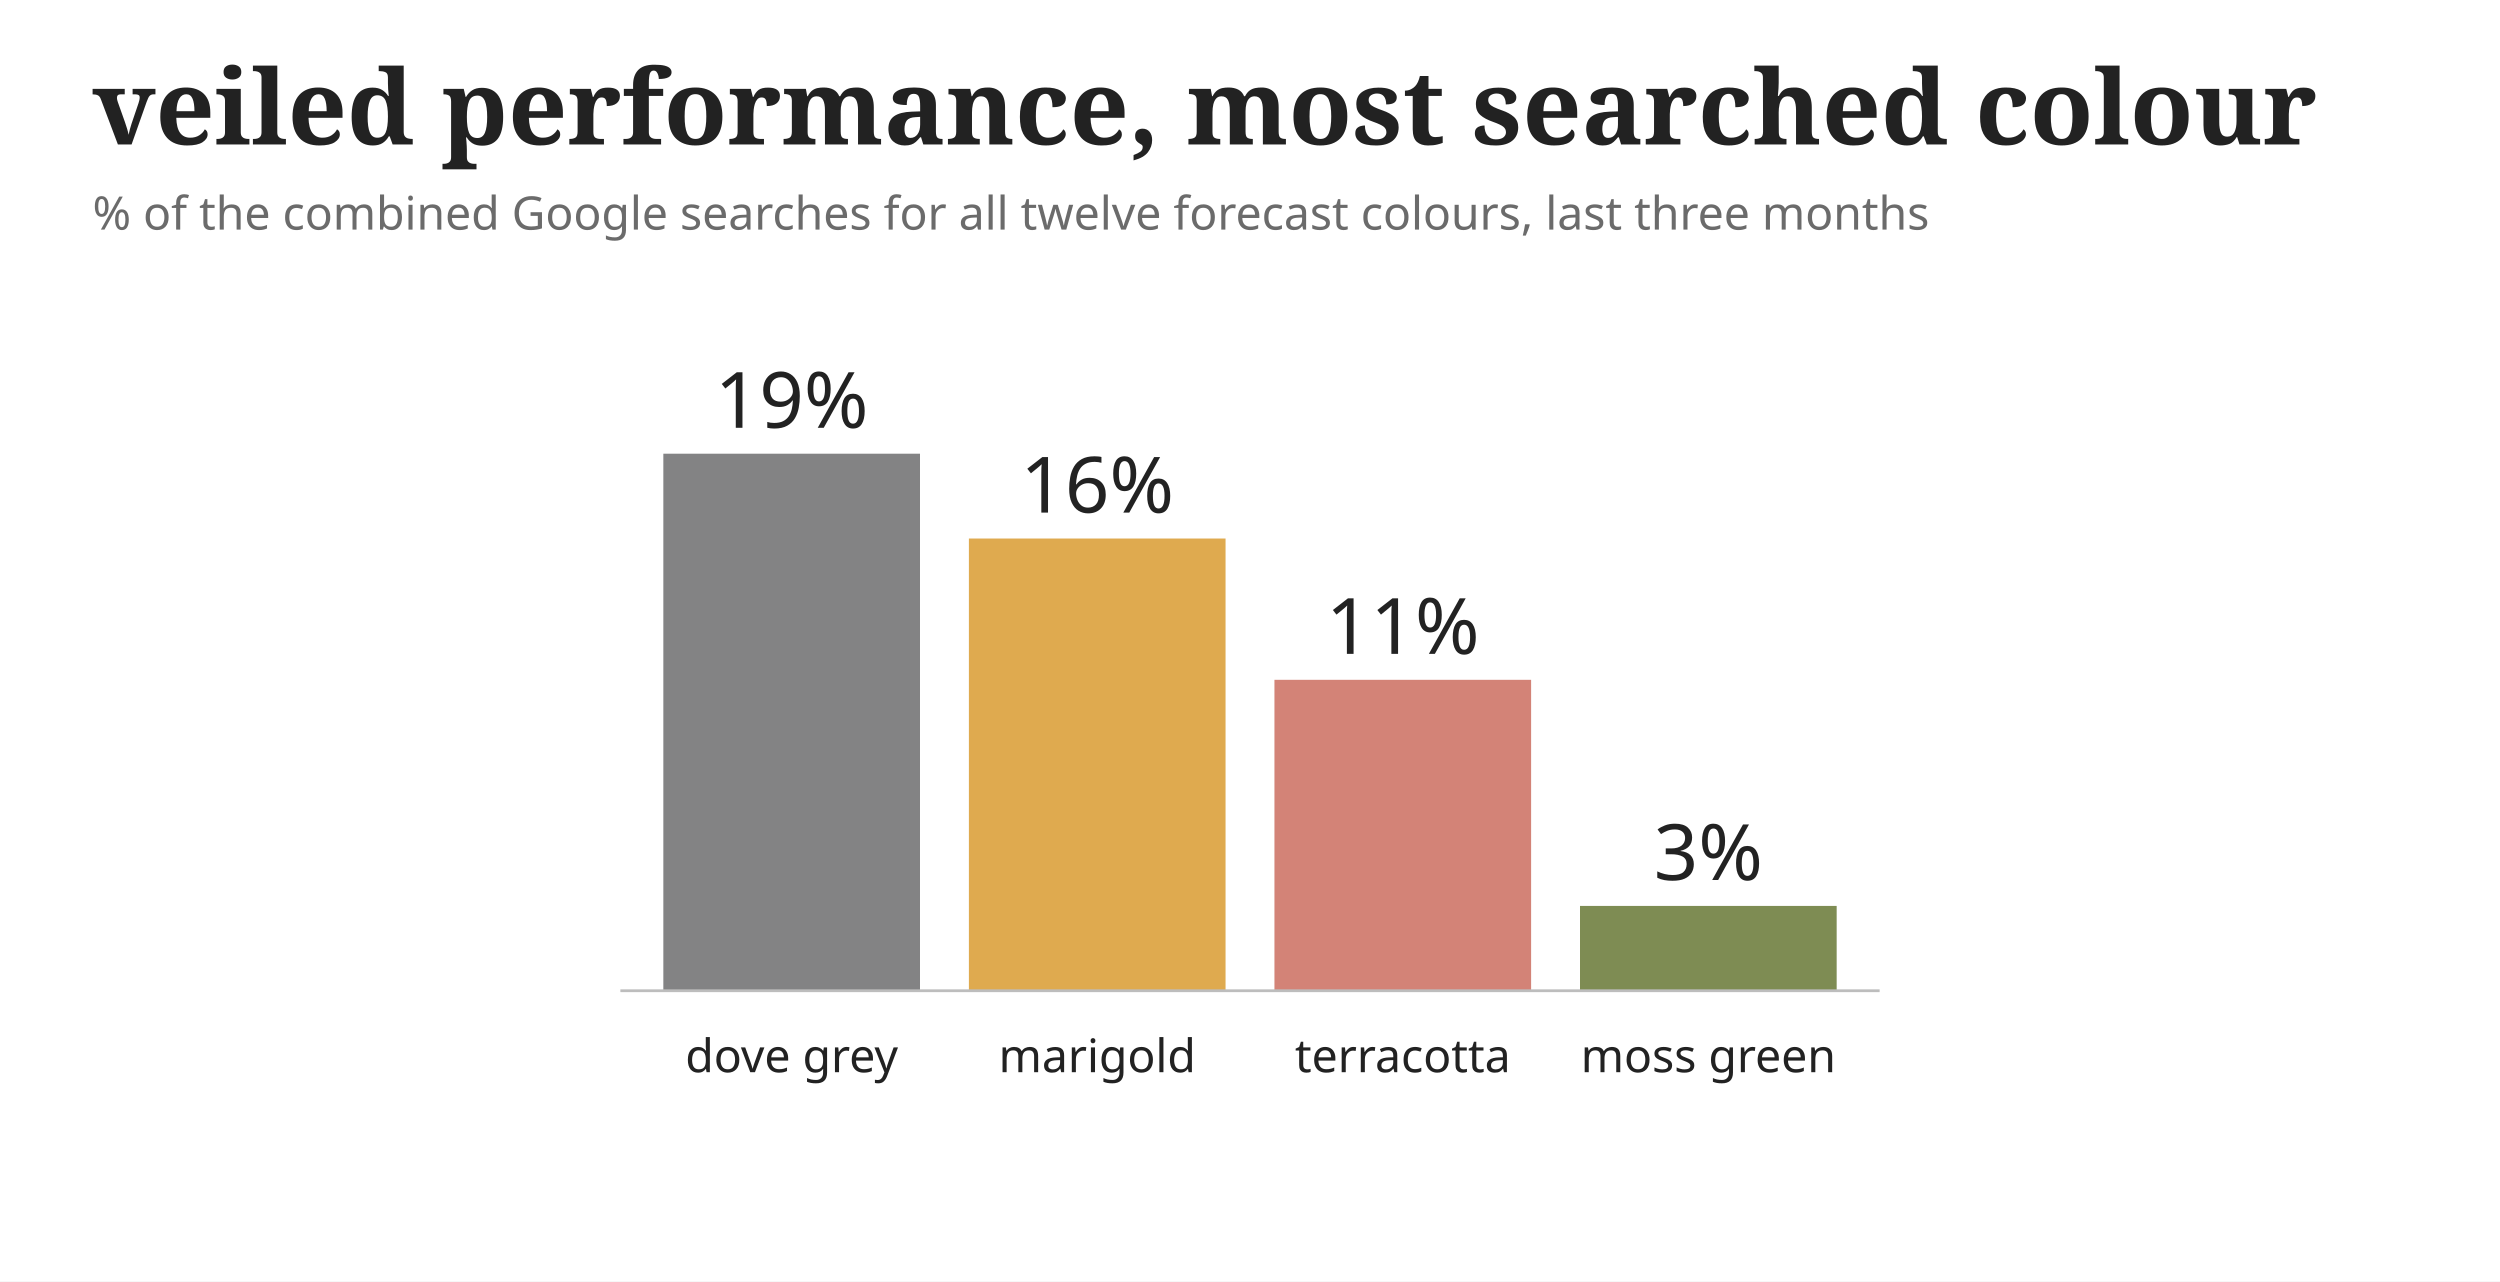
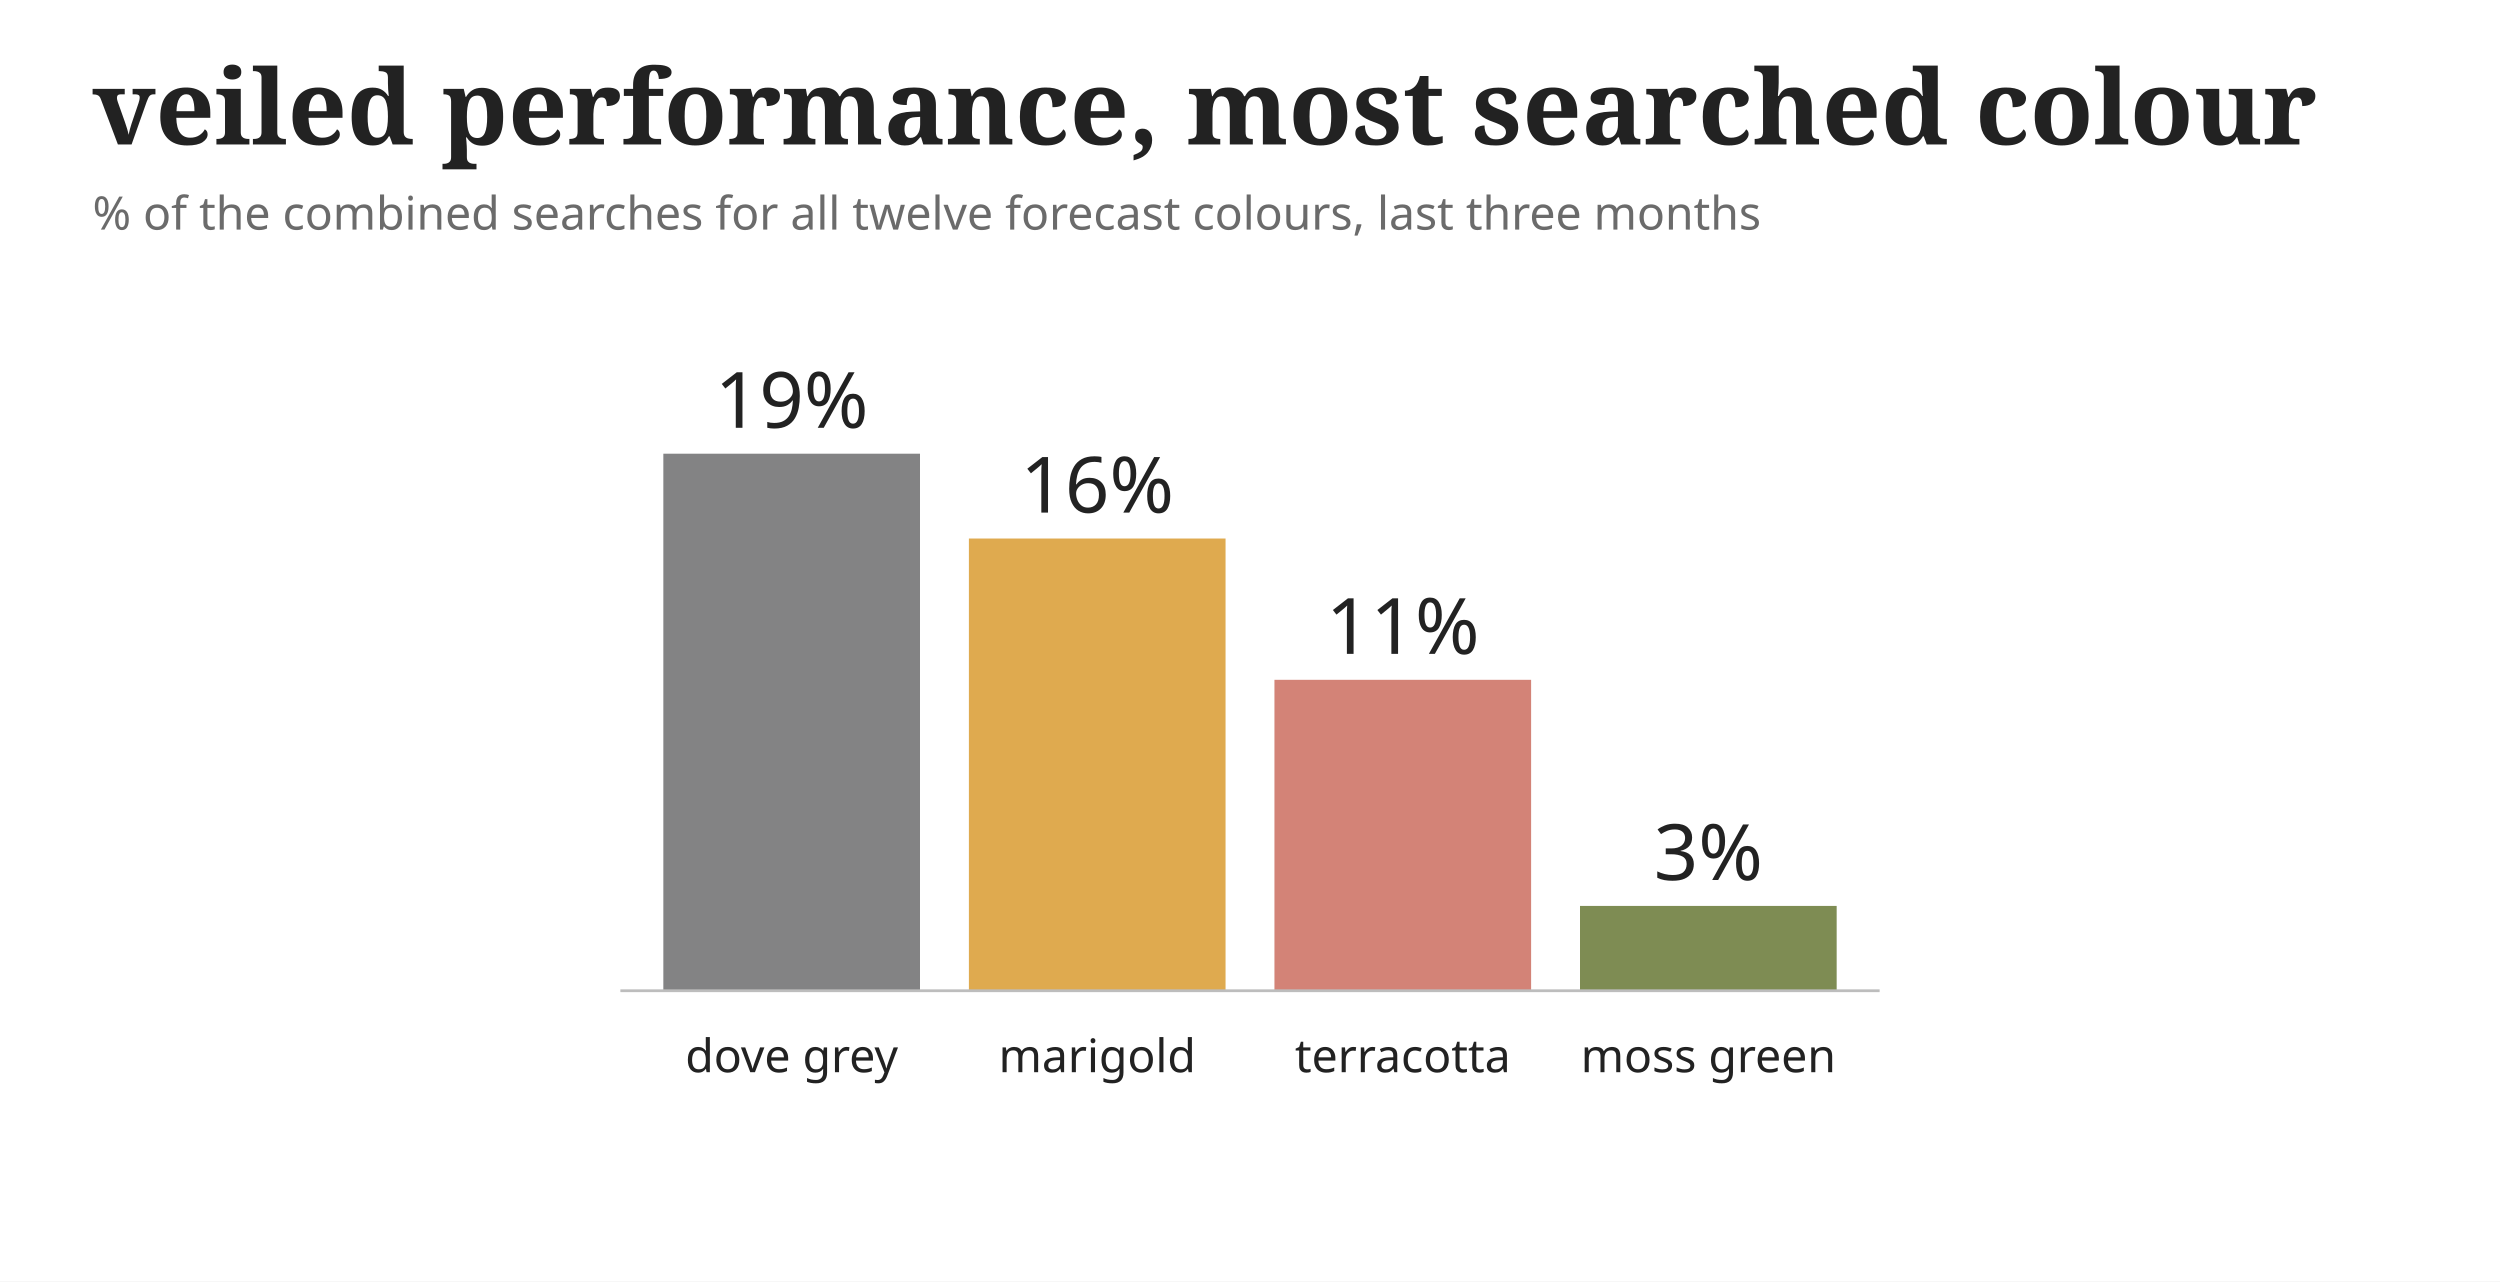
<svg xmlns="http://www.w3.org/2000/svg" viewBox="0 0 1350 692" width="1350" height="692">
  <rect width="1350" height="692" fill="#FFFFFF" />
  <text x="50" y="78" font-family="'Playfair Display', Georgia, serif" font-weight="700" font-size="56" fill="#222222">veiled performance, most searched colour</text>
-   <text x="50" y="124" font-family="'Century Gothic', 'Questrial', 'Avenir', sans-serif" font-size="25" fill="#6B6B6B">% of the combined Google searches for all twelve forecast colours, last three months</text>
+   <text x="50" y="124" font-family="'Century Gothic', 'Questrial', 'Avenir', sans-serif" font-size="25" fill="#6B6B6B">% of the combined searches for all twelve forecast colours, last three months</text>
  <rect x="358.2" y="245.0" width="138.6" height="290.0" fill="#838384" />
  <text x="427.5" y="231.0" text-anchor="middle" font-family="'Century Gothic', 'Questrial', 'Avenir', sans-serif" font-size="42" fill="#222222">19%</text>
  <text x="427.5" y="579" text-anchor="middle" font-family="'Century Gothic', 'Questrial', 'Avenir', sans-serif" font-size="25" fill="#222222">dove grey</text>
  <rect x="523.2" y="290.8" width="138.6" height="244.2" fill="#DFAA4F" />
  <text x="592.5" y="276.8" text-anchor="middle" font-family="'Century Gothic', 'Questrial', 'Avenir', sans-serif" font-size="42" fill="#222222">16%</text>
  <text x="592.5" y="579" text-anchor="middle" font-family="'Century Gothic', 'Questrial', 'Avenir', sans-serif" font-size="25" fill="#222222">marigold</text>
  <rect x="688.2" y="367.1" width="138.6" height="167.9" fill="#D38377" />
  <text x="757.5" y="353.1" text-anchor="middle" font-family="'Century Gothic', 'Questrial', 'Avenir', sans-serif" font-size="42" fill="#222222">11%</text>
  <text x="757.5" y="579" text-anchor="middle" font-family="'Century Gothic', 'Questrial', 'Avenir', sans-serif" font-size="25" fill="#222222">terracotta</text>
  <rect x="853.2" y="489.2" width="138.6" height="45.8" fill="#7E8C53" />
  <text x="922.5" y="475.2" text-anchor="middle" font-family="'Century Gothic', 'Questrial', 'Avenir', sans-serif" font-size="42" fill="#222222">3%</text>
  <text x="922.5" y="579" text-anchor="middle" font-family="'Century Gothic', 'Questrial', 'Avenir', sans-serif" font-size="25" fill="#222222">moss green</text>
  <line x1="335.0" y1="535" x2="1015.0" y2="535" stroke="#BDBDBD" stroke-width="1.5" />
</svg>
